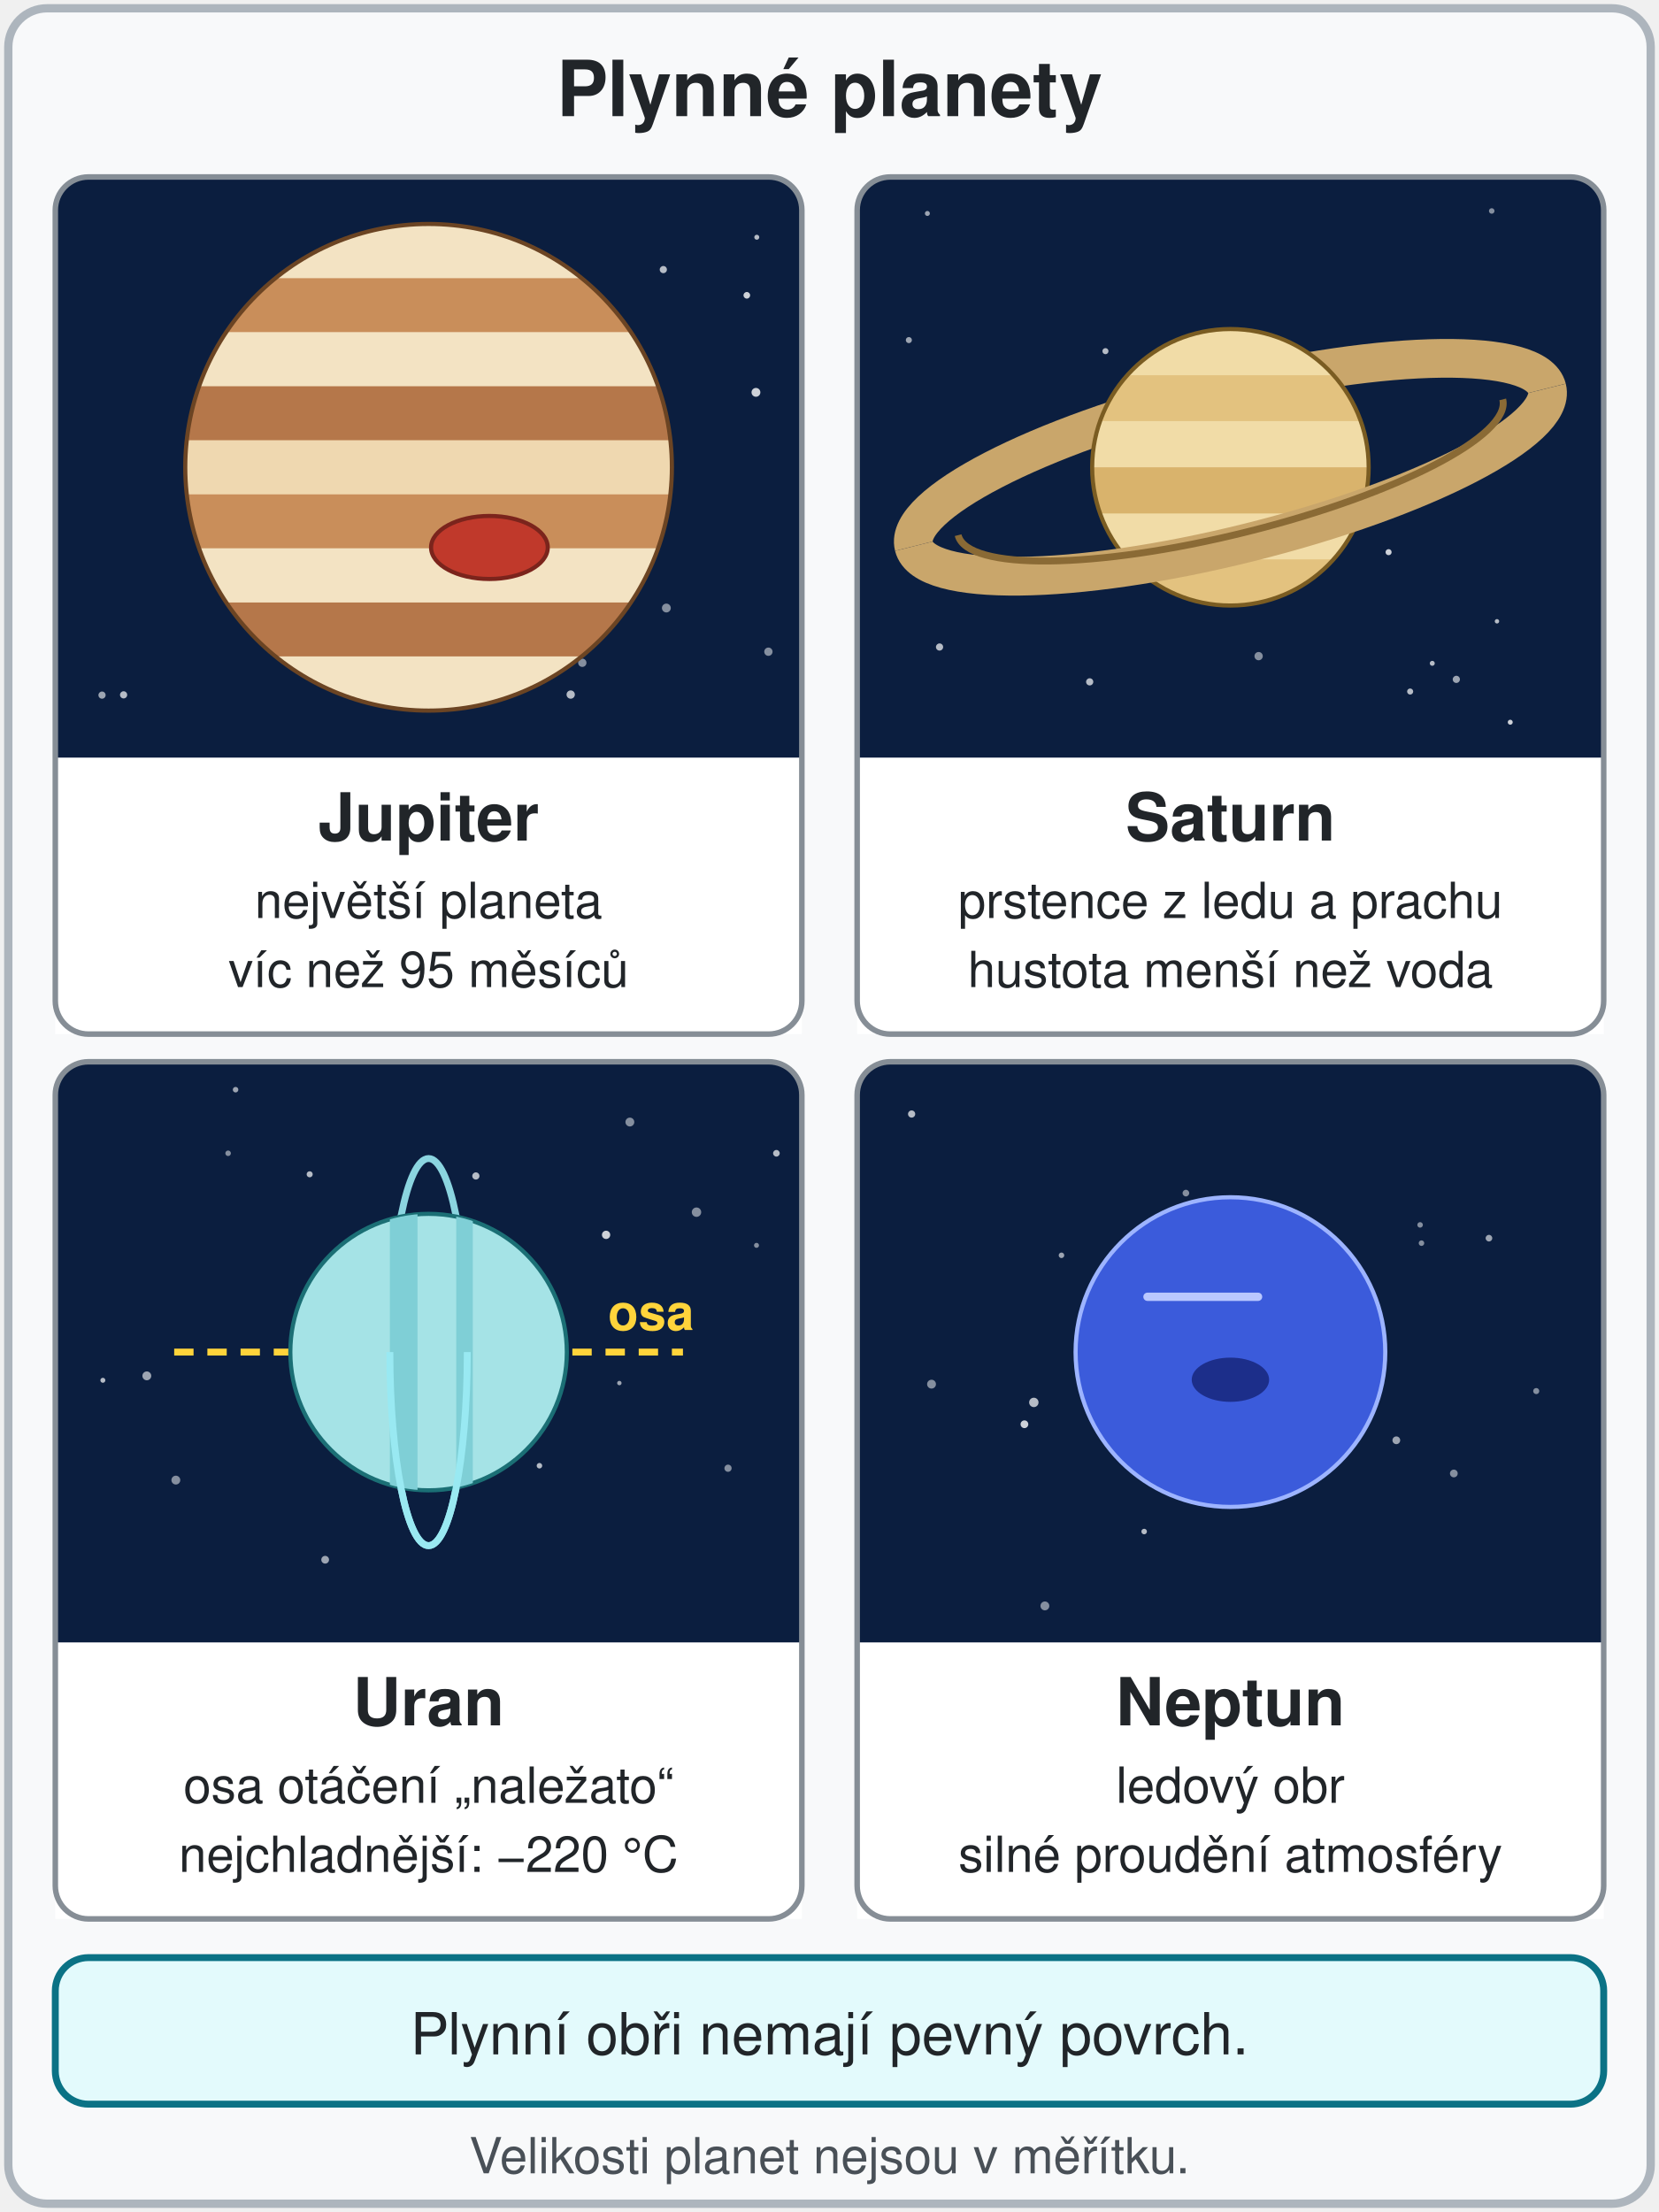
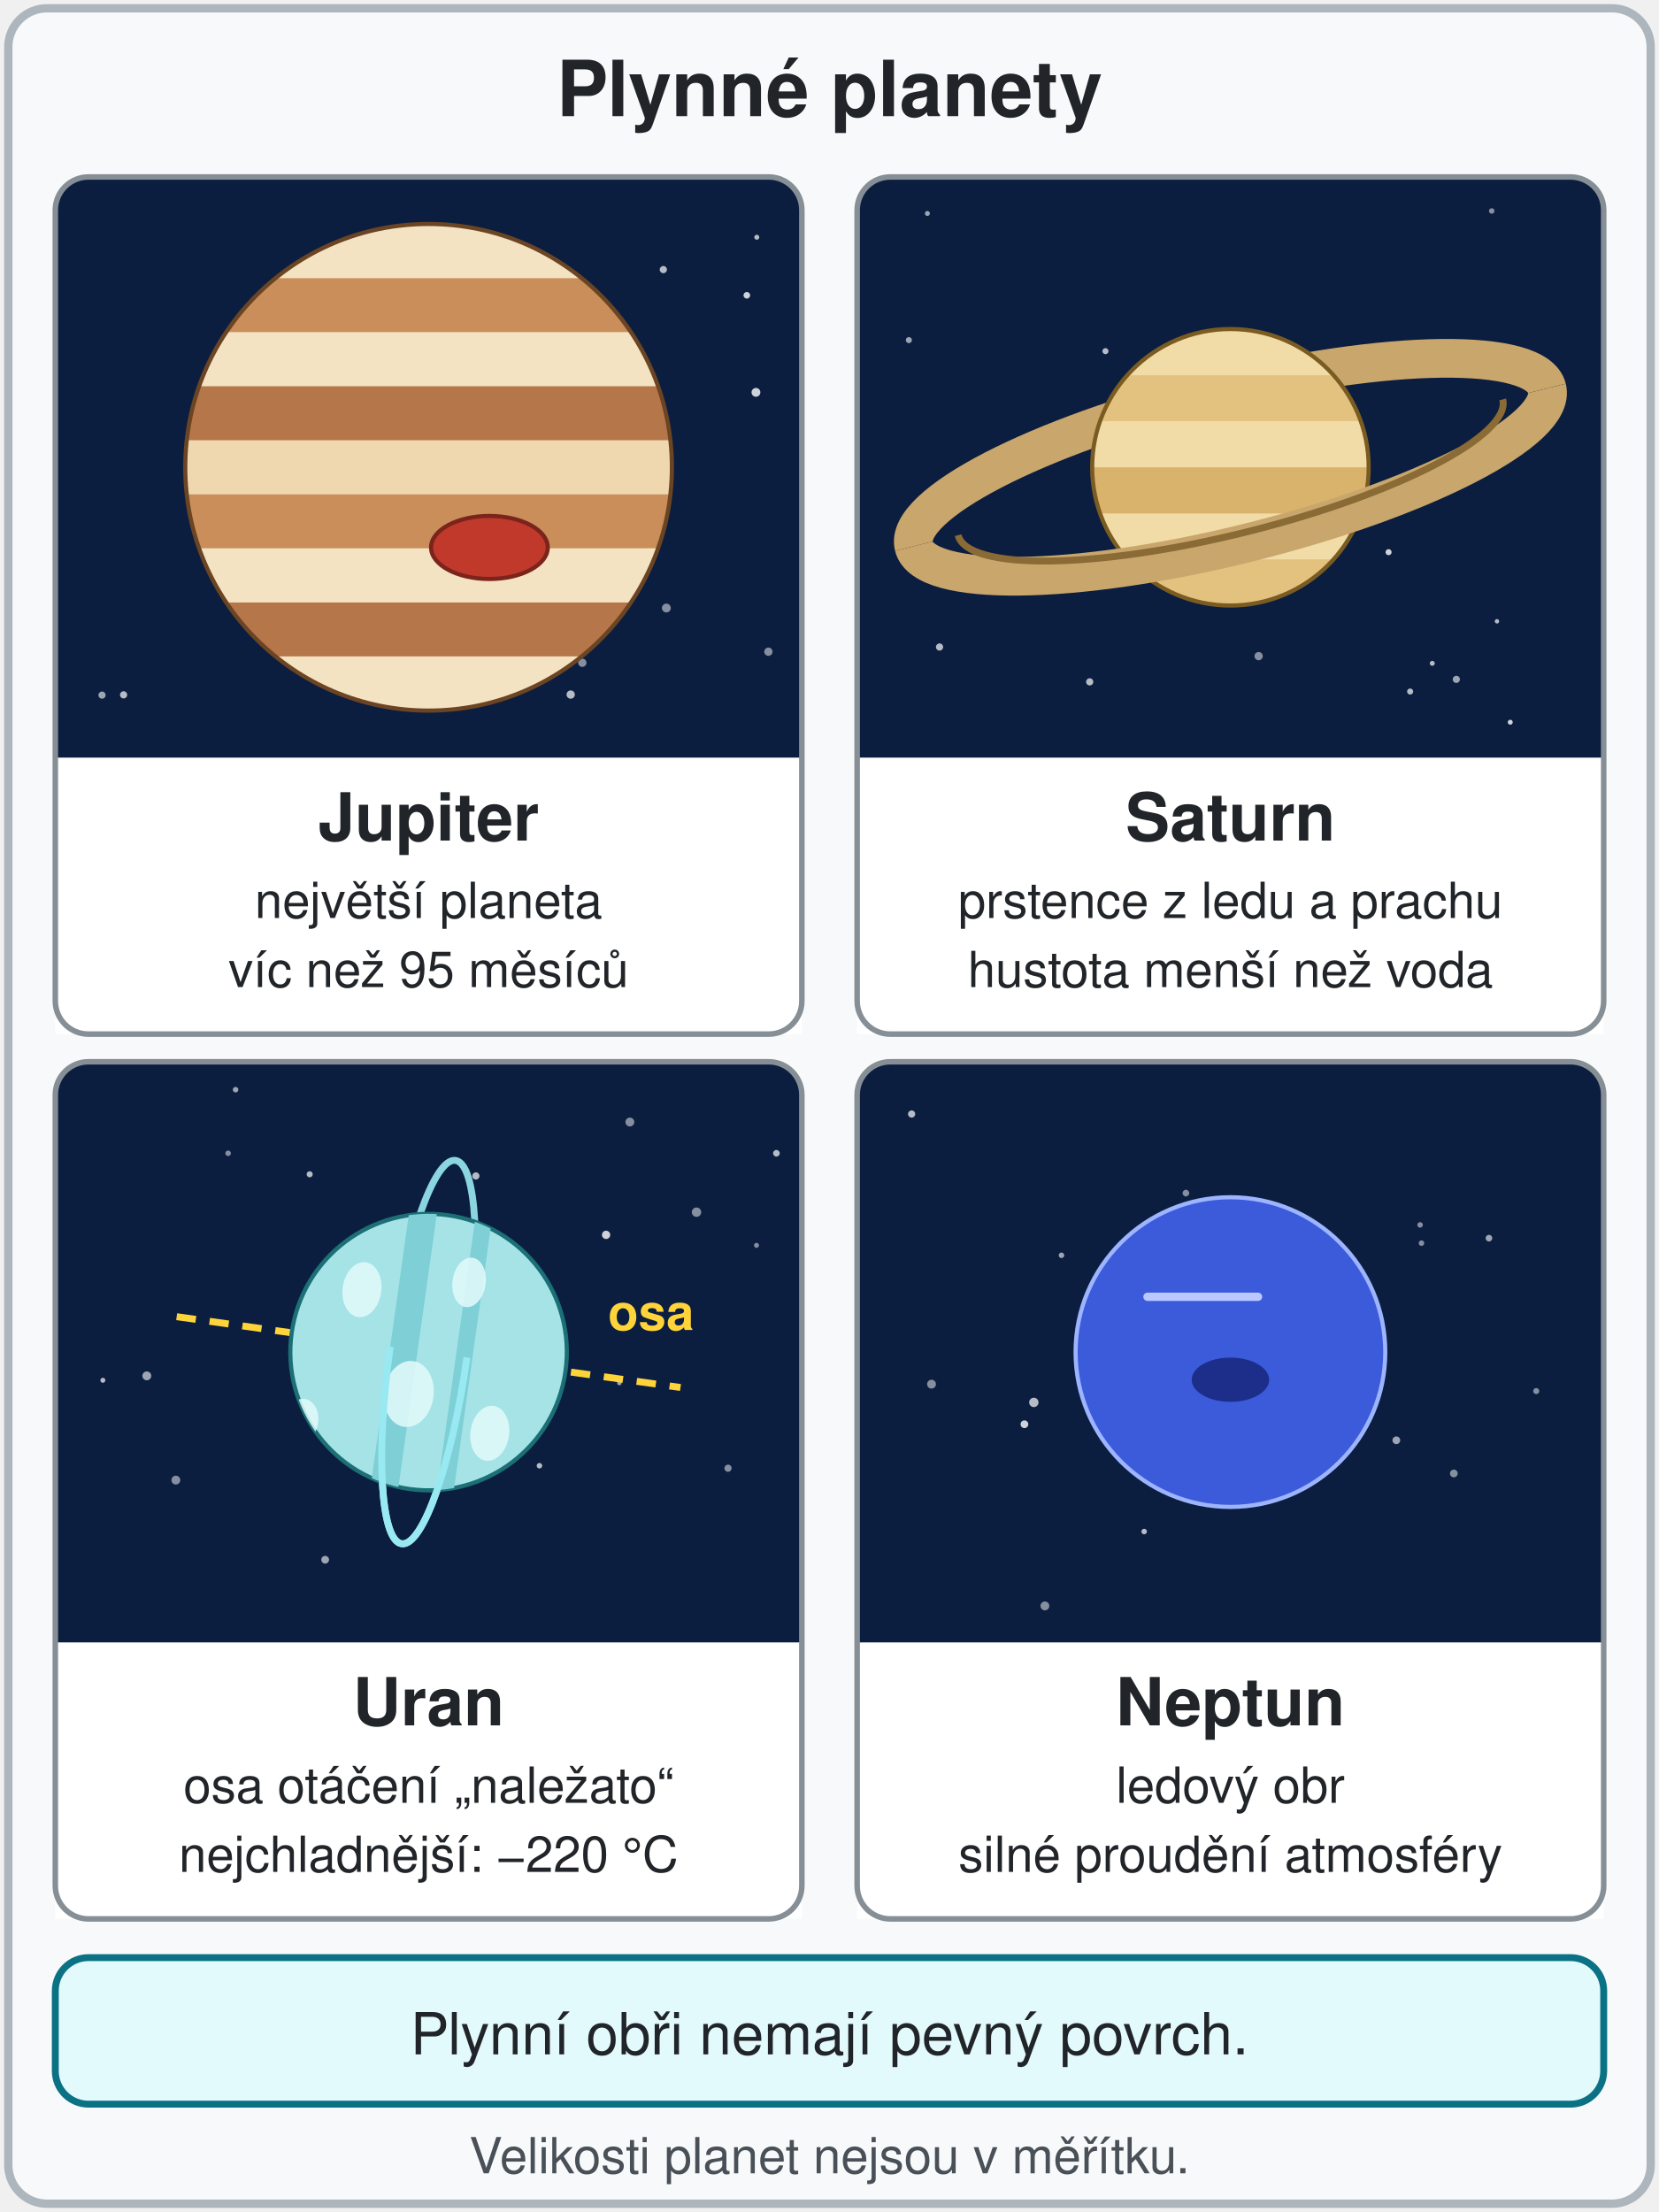
<svg xmlns="http://www.w3.org/2000/svg" viewBox="0 0 600 800" font-family="'Segoe UI', Helvetica, Arial, sans-serif" role="img" aria-label="Plynné planety: Jupiter je největší planeta, má víc než 95 měsíců a Velkou rudou skvrnu. Saturn má prstence z ledu a prachu a hustotu menší než voda. Uran má osu otáčení naležato a je nejchladnější, až minus 220 stupňů Celsia. Neptun je ledový obr se silným prouděním atmosféry. Animace: planety se otáčejí, Velká rudá skvrna se posouvá. Velikosti nejsou v měřítku.">
  <style>
.grs { animation: grs 8s linear infinite; }
@keyframes grs { 0.000% { transform:translate(-150px,0px) } 100.000% { transform:translate(110px,0px) } }
.uro { animation: uro 6s linear infinite; }
- @keyframes uro { 0.000% { transform:translate(-40px,0px) } 100.000% { transform:translate(40px,0px) } }
+ @keyframes uro { 0.000% { transform:translate(0px,0px) } 100.000% { transform:translate(0px,100px) } }
.nsk { animation: nsk 5s linear infinite; }
@keyframes nsk { 0.000% { transform:translate(-90px,0px) } 100.000% { transform:translate(90px,0px) } }
@media (prefers-reduced-motion: reduce) { .grs, .uro, .nsk { animation: none; } }
- /* Předloha: fotografie Jupiteru, Saturnu, Uranu a Neptunu (nahrazeny kresbou). Animace: Velká rudá skvrna 8 s, pruhy Uranu se posouvají podél vodorovné osy 6 s, skvrna Neptunu 5 s. Bez animace = skvrny v klidu. */
+ /* Předloha: fotografie Jupiteru, Saturnu, Uranu a Neptunu (nahrazeny kresbou). Animace: Velká rudá skvrna 8 s, světlé mraky Uranu obíhají kolem vodorovné osy (osa skloněná o 98°, planeta leží na boku), posouvají se svisle podél pruhů 6 s, skvrna Neptunu 5 s. Bez animace = skvrny v klidu. */
</style>
  <rect x="3" y="3" width="594" height="794" rx="14" fill="#f8f9fa" stroke="#adb5bd" stroke-width="3" />
  <text x="300" y="42" font-size="28" font-weight="bold" fill="#212529" text-anchor="middle">Plynné planety</text>
  <rect x="20" y="64" width="270" height="310" rx="12" fill="#0b1e3f" />
  <circle cx="128.8" cy="88.2" r="1.3" fill="#fff" opacity="0.5" />
  <circle cx="150.4" cy="135.1" r="1.4" fill="#fff" opacity="0.5" />
  <circle cx="273.7" cy="85.8" r="0.9" fill="#fff" opacity="0.7" />
  <circle cx="277.9" cy="235.7" r="1.5" fill="#fff" opacity="0.5" />
  <circle cx="78.3" cy="127.9" r="1" fill="#fff" opacity="0.5" />
  <circle cx="105.4" cy="143.7" r="1.1" fill="#fff" opacity="0.8" />
  <circle cx="239.9" cy="97.5" r="1.3" fill="#fff" opacity="0.7" />
  <circle cx="36.9" cy="251.4" r="1.3" fill="#fff" opacity="0.6" />
  <circle cx="130.7" cy="243.4" r="1.3" fill="#fff" opacity="0.6" />
  <circle cx="270.1" cy="106.8" r="1.2" fill="#fff" opacity="0.8" />
  <circle cx="241" cy="219.9" r="1.6" fill="#fff" opacity="0.5" />
  <circle cx="199" cy="168.1" r="1.7" fill="#fff" opacity="0.8" />
  <circle cx="128.3" cy="225.6" r="1.1" fill="#fff" opacity="0.6" />
  <circle cx="210.6" cy="239.7" r="1.5" fill="#fff" opacity="0.5" />
  <circle cx="44.7" cy="251.3" r="1.3" fill="#fff" opacity="0.7" />
  <circle cx="206.4" cy="251.2" r="1.5" fill="#fff" opacity="0.7" />
  <circle cx="143.7" cy="202.9" r="1.5" fill="#fff" opacity="0.7" />
  <circle cx="273.4" cy="141.9" r="1.6" fill="#fff" opacity="0.8" />
  <clipPath id="k5a">
    <circle cx="155" cy="169" r="88" />
  </clipPath>
  <g clip-path="url(#k5a)">
    <rect x="67" y="81" width="176" height="20.1" fill="#f3e3c3" />
    <rect x="67" y="100.6" width="176" height="20.1" fill="#c98e5a" />
    <rect x="67" y="120.1" width="176" height="20.1" fill="#f3e3c3" />
    <rect x="67" y="139.7" width="176" height="20.1" fill="#b5774a" />
    <rect x="67" y="159.2" width="176" height="20.1" fill="#efd8b0" />
    <rect x="67" y="178.8" width="176" height="20.1" fill="#c98e5a" />
    <rect x="67" y="198.3" width="176" height="20.1" fill="#f3e3c3" />
    <rect x="67" y="217.9" width="176" height="20.1" fill="#b5774a" />
    <rect x="67" y="237.4" width="176" height="20.1" fill="#f3e3c3" />
    <g class="grs">
      <ellipse cx="177" cy="198" rx="21.1" ry="11.4" fill="#c0392b" stroke="#7b241c" stroke-width="1.5" />
    </g>
  </g>
  <circle cx="155" cy="169" r="88" fill="none" stroke="#6b4423" stroke-width="1.5" />
  <rect x="20" y="274" width="270" height="100" rx="0" fill="#fff" stroke="none" />
  <rect x="20" y="64" width="270" height="310" rx="12" fill="none" stroke="#868e96" stroke-width="2" />
  <text x="155" y="304" font-size="24" font-weight="bold" fill="#212529" text-anchor="middle">Jupiter</text>
  <text x="155" y="332" font-size="18" fill="#212529" text-anchor="middle">největší planeta</text>
  <text x="155" y="357" font-size="18" fill="#212529" text-anchor="middle">víc než 95 měsíců</text>
  <rect x="310" y="64" width="270" height="310" rx="12" fill="#0b1e3f" />
  <circle cx="518" cy="239.9" r="0.9" fill="#fff" opacity="0.7" />
  <circle cx="469.1" cy="188.3" r="1.5" fill="#fff" opacity="0.8" />
  <circle cx="510" cy="250.1" r="1.1" fill="#fff" opacity="0.7" />
  <circle cx="436.8" cy="144.6" r="1.4" fill="#fff" opacity="0.8" />
  <circle cx="541.4" cy="224.7" r="0.8" fill="#fff" opacity="0.7" />
  <circle cx="339.8" cy="234" r="1.3" fill="#fff" opacity="0.7" />
  <circle cx="546.2" cy="261.2" r="0.9" fill="#fff" opacity="0.8" />
  <circle cx="328.7" cy="123" r="1.1" fill="#fff" opacity="0.6" />
  <circle cx="388.6" cy="208.1" r="1" fill="#fff" opacity="0.8" />
  <circle cx="539.5" cy="76.3" r="1" fill="#fff" opacity="0.5" />
  <circle cx="502.2" cy="199.7" r="1.1" fill="#fff" opacity="0.8" />
  <circle cx="455.2" cy="237.3" r="1.5" fill="#fff" opacity="0.5" />
  <circle cx="394.1" cy="246.6" r="1.3" fill="#fff" opacity="0.7" />
  <circle cx="429.1" cy="210.5" r="1" fill="#fff" opacity="0.8" />
  <circle cx="516.5" cy="125.7" r="0.8" fill="#fff" opacity="0.6" />
  <circle cx="335.4" cy="77.2" r="0.9" fill="#fff" opacity="0.6" />
  <circle cx="526.7" cy="245.7" r="1.3" fill="#fff" opacity="0.6" />
  <circle cx="399.8" cy="127" r="1.1" fill="#fff" opacity="0.7" />
  <path d="M327 169A118 28 0 0 1 563 169" fill="none" stroke="#c9a66b" stroke-width="14" transform="rotate(-14 445 169)" />
  <clipPath id="k5b">
    <circle cx="445" cy="169" r="50" />
  </clipPath>
  <g clip-path="url(#k5b)">
    <rect x="395" y="119" width="100" height="17.2" fill="#f1dca7" />
    <rect x="395" y="135.7" width="100" height="17.2" fill="#e3c27f" />
    <rect x="395" y="152.3" width="100" height="17.2" fill="#f1dca7" />
    <rect x="395" y="169" width="100" height="17.2" fill="#d9b36c" />
    <rect x="395" y="185.7" width="100" height="17.2" fill="#f1dca7" />
    <rect x="395" y="202.3" width="100" height="17.2" fill="#e3c27f" />
  </g>
  <circle cx="445" cy="169" r="50" fill="none" stroke="#7a5c22" stroke-width="1.5" />
  <path d="M327 169A118 28 0 0 0 563 169" fill="none" stroke="#c9a66b" stroke-width="14" transform="rotate(-14 445 169)" />
  <path d="M343.5 169A101.5 24.1 0 0 0 546.5 169" fill="none" stroke="#8a6a35" stroke-width="2.5" transform="rotate(-14 445 169)" />
  <rect x="310" y="274" width="270" height="100" rx="0" fill="#fff" stroke="none" />
  <rect x="310" y="64" width="270" height="310" rx="12" fill="none" stroke="#868e96" stroke-width="2" />
  <text x="445" y="304" font-size="24" font-weight="bold" fill="#212529" text-anchor="middle">Saturn</text>
  <text x="445" y="332" font-size="18" fill="#212529" text-anchor="middle">prstence z ledu a prachu</text>
  <text x="445" y="357" font-size="18" fill="#212529" text-anchor="middle">hustota menší než voda</text>
  <rect x="20" y="384" width="270" height="310" rx="12" fill="#0b1e3f" />
  <circle cx="85.2" cy="394.1" r="1" fill="#fff" opacity="0.6" />
  <circle cx="273.6" cy="450.4" r="0.9" fill="#fff" opacity="0.5" />
  <circle cx="227.8" cy="405.8" r="1.6" fill="#fff" opacity="0.5" />
  <circle cx="224" cy="500.2" r="0.8" fill="#fff" opacity="0.6" />
  <circle cx="280.8" cy="417.1" r="1.2" fill="#fff" opacity="0.7" />
  <circle cx="172.1" cy="425.3" r="1.3" fill="#fff" opacity="0.7" />
  <circle cx="163.6" cy="496.8" r="0.9" fill="#fff" opacity="0.6" />
  <circle cx="117.6" cy="564.1" r="1.4" fill="#fff" opacity="0.6" />
  <circle cx="82.5" cy="417.1" r="1" fill="#fff" opacity="0.5" />
  <circle cx="112" cy="424.7" r="1.1" fill="#fff" opacity="0.7" />
  <circle cx="195.1" cy="530.1" r="1" fill="#fff" opacity="0.7" />
  <circle cx="219.2" cy="446.6" r="1.5" fill="#fff" opacity="0.8" />
  <circle cx="263.3" cy="531" r="1.3" fill="#fff" opacity="0.5" />
  <circle cx="63.6" cy="535.3" r="1.6" fill="#fff" opacity="0.5" />
  <circle cx="177.6" cy="455.3" r="1.1" fill="#fff" opacity="0.7" />
  <circle cx="53.1" cy="497.6" r="1.6" fill="#fff" opacity="0.6" />
  <circle cx="37.2" cy="499.2" r="0.9" fill="#fff" opacity="0.7" />
  <circle cx="251.9" cy="438.4" r="1.7" fill="#fff" opacity="0.5" />
-   <line x1="63" y1="489" x2="247" y2="489" stroke="#ffd43b" stroke-width="2.5" stroke-dasharray="7 5" />
-   <ellipse cx="155" cy="489" rx="14" ry="70" fill="none" stroke="#99e9f2" stroke-width="2.5" opacity="0.9" />
-   <clipPath id="k5c">
-     <circle cx="155" cy="489" r="50" />
-   </clipPath>
-   <circle cx="155" cy="489" r="50" fill="#a5e3e6" stroke="#1b6f75" stroke-width="1.5" />
-   <g clip-path="url(#k5c)">
-     <g class="uro">
-       <rect x="141" y="439" width="10" height="100" fill="#7fcfd6" />
-       <rect x="165" y="439" width="6" height="100" fill="#7fcfd6" />
+   <g transform="rotate(8 155 489)">
+     <line x1="63" y1="489" x2="247" y2="489" stroke="#ffd43b" stroke-width="2.5" stroke-dasharray="7 5" />
+     <ellipse cx="155" cy="489" rx="14" ry="70" fill="none" stroke="#99e9f2" stroke-width="2.5" opacity="0.9" />
+     <clipPath id="k5c">
+       <circle cx="155" cy="489" r="50" />
+     </clipPath>
+     <circle cx="155" cy="489" r="50" fill="#a5e3e6" stroke="#1b6f75" stroke-width="1.5" />
+     <g clip-path="url(#k5c)">
+       <g class="uro">
+         <rect x="141" y="439" width="10" height="100" fill="#7fcfd6" />
+         <rect x="165" y="439" width="6" height="100" fill="#7fcfd6" />
+         <ellipse cx="128" cy="370" rx="7" ry="10" fill="#e3fafc" opacity="0.85" />
+         <ellipse cx="150" cy="405" rx="9" ry="12" fill="#e3fafc" opacity="0.85" />
+         <ellipse cx="166" cy="362" rx="6" ry="9" fill="#e3fafc" opacity="0.85" />
+         <ellipse cx="181" cy="415" rx="7" ry="10" fill="#e3fafc" opacity="0.85" />
+         <ellipse cx="113" cy="420" rx="6" ry="8" fill="#e3fafc" opacity="0.85" />
+         <ellipse cx="128" cy="470" rx="7" ry="10" fill="#e3fafc" opacity="0.85" />
+         <ellipse cx="150" cy="505" rx="9" ry="12" fill="#e3fafc" opacity="0.85" />
+         <ellipse cx="166" cy="462" rx="6" ry="9" fill="#e3fafc" opacity="0.85" />
+         <ellipse cx="181" cy="515" rx="7" ry="10" fill="#e3fafc" opacity="0.85" />
+         <ellipse cx="113" cy="520" rx="6" ry="8" fill="#e3fafc" opacity="0.85" />
+         <ellipse cx="128" cy="570" rx="7" ry="10" fill="#e3fafc" opacity="0.85" />
+         <ellipse cx="150" cy="605" rx="9" ry="12" fill="#e3fafc" opacity="0.85" />
+         <ellipse cx="166" cy="562" rx="6" ry="9" fill="#e3fafc" opacity="0.85" />
+         <ellipse cx="181" cy="615" rx="7" ry="10" fill="#e3fafc" opacity="0.85" />
+         <ellipse cx="113" cy="620" rx="6" ry="8" fill="#e3fafc" opacity="0.85" />
+       </g>
    </g>
+     <path d="M141 489A14 70 0 0 0 169 489" fill="none" stroke="#99e9f2" stroke-width="2.5" />
  </g>
-   <path d="M141 489A14 70 0 0 0 169 489" fill="none" stroke="#99e9f2" stroke-width="2.5" />
  <text x="251" y="481" font-size="18" font-weight="bold" fill="#ffd43b" text-anchor="end">osa</text>
  <rect x="20" y="594" width="270" height="100" rx="0" fill="#fff" stroke="none" />
  <rect x="20" y="384" width="270" height="310" rx="12" fill="none" stroke="#868e96" stroke-width="2" />
  <text x="155" y="624" font-size="24" font-weight="bold" fill="#212529" text-anchor="middle">Uran</text>
  <text x="155" y="652" font-size="18" fill="#212529" text-anchor="middle">osa otáčení „naležato“</text>
  <text x="155" y="677" font-size="18" fill="#212529" text-anchor="middle">nejchladnější: −220 °C</text>
  <rect x="310" y="384" width="270" height="310" rx="12" fill="#0b1e3f" />
  <circle cx="399.7" cy="513.7" r="0.9" fill="#fff" opacity="0.7" />
  <circle cx="329.7" cy="402.9" r="1.3" fill="#fff" opacity="0.7" />
  <circle cx="383.9" cy="454" r="1" fill="#fff" opacity="0.6" />
  <circle cx="473.8" cy="515.4" r="0.8" fill="#fff" opacity="0.5" />
  <circle cx="513.6" cy="443" r="1" fill="#fff" opacity="0.5" />
  <circle cx="412.8" cy="518.5" r="1.5" fill="#fff" opacity="0.8" />
  <circle cx="413.8" cy="553.9" r="1" fill="#fff" opacity="0.7" />
  <circle cx="505" cy="520.9" r="1.4" fill="#fff" opacity="0.6" />
  <circle cx="428.9" cy="431.5" r="1.2" fill="#fff" opacity="0.5" />
  <circle cx="336.9" cy="500.6" r="1.6" fill="#fff" opacity="0.5" />
  <circle cx="399.3" cy="483.4" r="1.4" fill="#fff" opacity="0.5" />
  <circle cx="525.8" cy="532.9" r="1.4" fill="#fff" opacity="0.5" />
  <circle cx="373.9" cy="507.2" r="1.7" fill="#fff" opacity="0.7" />
  <circle cx="555.6" cy="503.1" r="1.1" fill="#fff" opacity="0.5" />
  <circle cx="514.1" cy="449.6" r="1" fill="#fff" opacity="0.5" />
  <circle cx="370.5" cy="515.1" r="1.4" fill="#fff" opacity="0.8" />
  <circle cx="538.5" cy="447.8" r="1.2" fill="#fff" opacity="0.6" />
  <circle cx="377.9" cy="580.8" r="1.6" fill="#fff" opacity="0.5" />
  <clipPath id="k5d">
    <circle cx="445" cy="489" r="56" />
  </clipPath>
  <circle cx="445" cy="489" r="56" fill="#3b5bdb" />
  <g clip-path="url(#k5d)">
    <g class="nsk">
      <ellipse cx="445" cy="499" rx="14" ry="8" fill="#1c2e8a" />
      <path d="M415 469h40" stroke="#bac8ff" stroke-width="3" stroke-linecap="round" />
    </g>
  </g>
  <circle cx="445" cy="489" r="56" fill="none" stroke="#9db4ff" stroke-width="1.5" />
  <rect x="310" y="594" width="270" height="100" rx="0" fill="#fff" stroke="none" />
  <rect x="310" y="384" width="270" height="310" rx="12" fill="none" stroke="#868e96" stroke-width="2" />
  <text x="445" y="624" font-size="24" font-weight="bold" fill="#212529" text-anchor="middle">Neptun</text>
  <text x="445" y="652" font-size="18" fill="#212529" text-anchor="middle">ledový obr</text>
  <text x="445" y="677" font-size="18" fill="#212529" text-anchor="middle">silné proudění atmosféry</text>
  <rect x="20" y="708" width="560" height="53" rx="12" fill="#e3fafc" stroke="#0b7285" stroke-width="2.5" />
  <text x="300" y="743" font-size="21" fill="#212529" text-anchor="middle">Plynní obři nemají pevný povrch.</text>
  <text x="300" y="786" font-size="18" fill="#495057" text-anchor="middle">Velikosti planet nejsou v měřítku.</text>
</svg>
